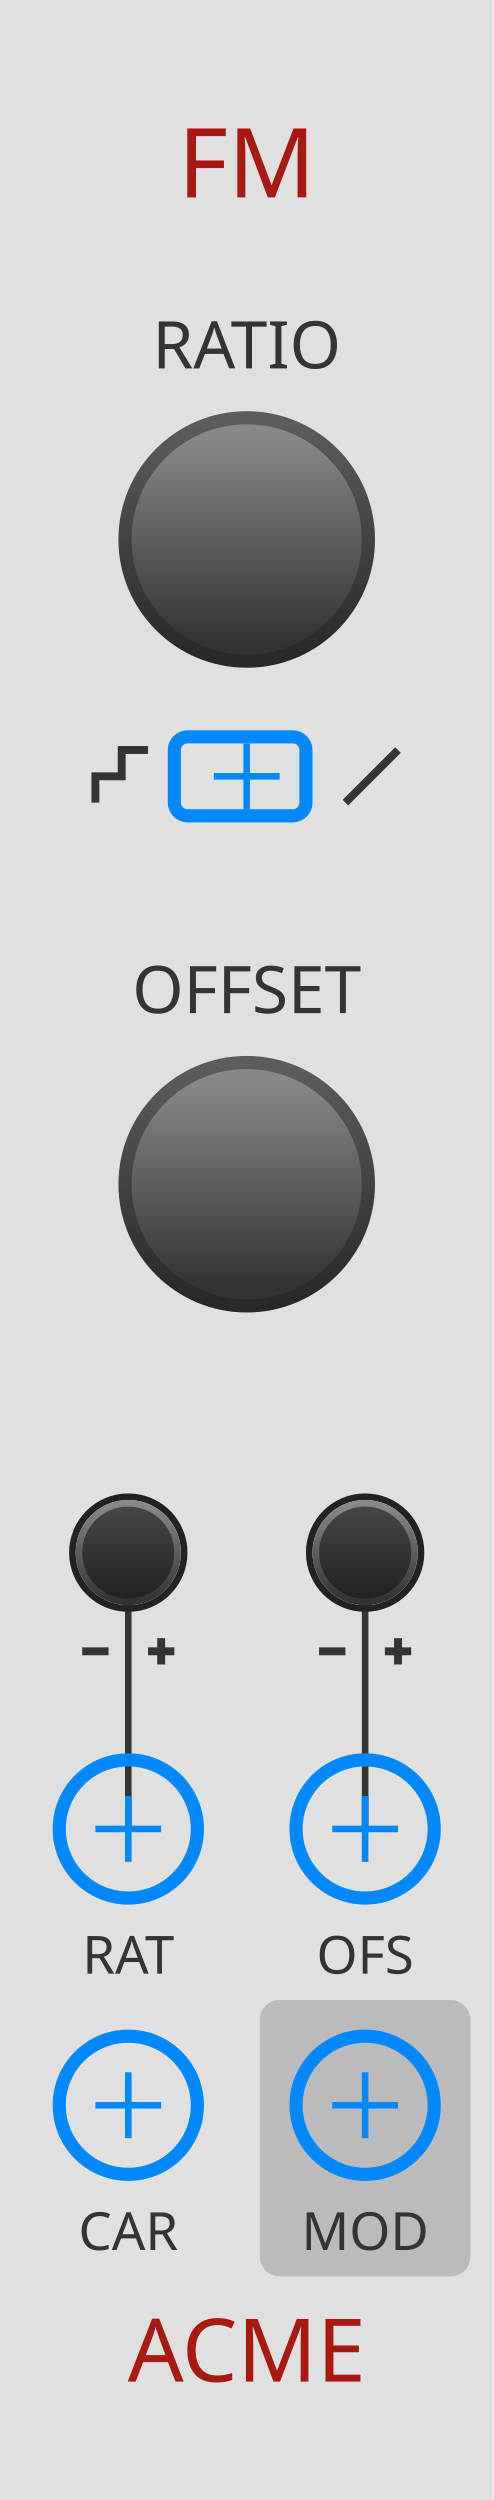
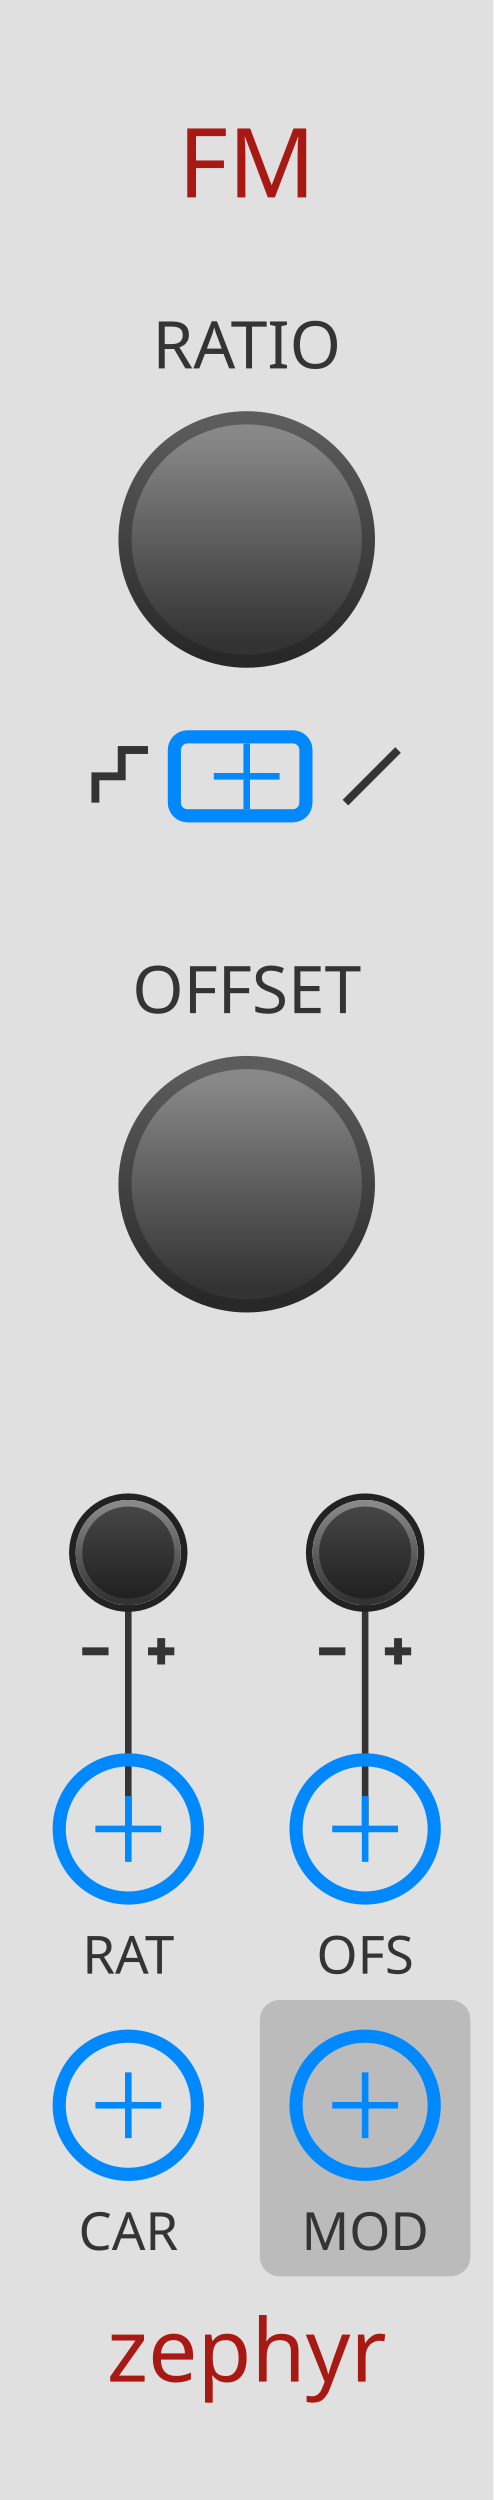
<svg xmlns="http://www.w3.org/2000/svg" xmlns:xlink="http://www.w3.org/1999/xlink" version="1.1" width="75" height="380" viewBox="0 0 75 380">
  <style>
    text.title {
      fill: #a91913;
      font-family: 'DIN Alternate';
      font-size: 11pt;
    }
    text.logo {
      fill: #a91913;
      font-family: 'DIN Alternate';
      font-size: 10pt;
    }
    text.big-label {
      fill: #343434;
      font-family: 'DIN Alternate';
      font-size: 7.5pt;
    }
    text.label {
      fill: #343434;
      font-family: 'DIN Alternate';
      font-size: 6pt;
    }
    .background {
      fill: #e0e0e0;
    }
    .output {
      fill: #bbbbbb;
    }
    polyline.icon {
      stroke: #343434;
      stroke-width: 1.2;
      fill: none;
    }
    polyline.connect {
      stroke: #343434;
      stroke-width: 1;
      fill: none;
    }

    .blueprint {
      stroke: #08f;
      fill: none;
    }
  </style>
  <defs>
    <linearGradient id="smallKnobMediumGradient">
      <stop offset="5%" stop-color="#888" />
      <stop offset="95%" stop-color="#333" />
    </linearGradient>
    <linearGradient id="smallKnobDarkGradient">
      <stop offset="5%" stop-color="#444" />
      <stop offset="95%" stop-color="#222" />
    </linearGradient>
    <linearGradient id="bigKnobDarkGradient">
      <stop offset="5%" stop-color="#5c5c5c" />
      <stop offset="95%" stop-color="#282828" />
    </linearGradient>
    <linearGradient id="bigKnobMediumGradient">
      <stop offset="5%" stop-color="#888" />
      <stop offset="95%" stop-color="#333" />
    </linearGradient>
    <symbol id="knob18">
      <g transform="translate(9 9)">
        <circle r="8.5" stroke="#222" fill="none" />
        <circle r="8" fill="url('#smallKnobMediumGradient')" transform="rotate(90)" />
        <circle r="7" fill="url('#smallKnobDarkGradient')" transform="rotate(90)" />
      </g>
    </symbol>
    <symbol id="knob40">
      <g transform="translate(20 20)">
        <circle r="19.5" fill="url('#bigKnobDarkGradient')" transform="rotate(90)" />
        <circle r="17.5" fill="url('#bigKnobMediumGradient')" transform="rotate(90)" />
      </g>
    </symbol>
    <symbol id="knob50">
      <g transform="translate(25 25)">
        <circle r="24.5" fill="url('#bigKnobDarkGradient')" transform="rotate(90)" />
        <circle r="22.5" fill="url('#bigKnobMediumGradient')" transform="rotate(90)" />
      </g>
    </symbol>
    <symbol id="port">
      <g transform="translate(12 12)">
        <polyline points="-5,0 5,0" stroke-width="1" class="blueprint" />
        <polyline points="0,-5 0,5" stroke-width="1" class="blueprint" />
        <circle cx="0" cy="0" r="10.5" stroke-width="2" class="blueprint" />
      </g>
    </symbol>
    <symbol id="hswitch14">
      <rect x="1" y="1" rx="2" width="20" height="12" stroke-width="2" class="blueprint" />
      <g transform="translate(12 7)">
        <polyline points="-5,0 5,0" stroke-width="1" class="blueprint" />
        <polyline points="0,-5 0,5" stroke-width="1" class="blueprint" />
      </g>
    </symbol>
  </defs>
  <rect class="background" width="100%" height="100%" />
  <text class="title" x="50%" y="30" text-anchor="middle">FM</text>
-   <text class="logo" x="50%" y="362" text-anchor="middle">ACME</text>
+   <text class="logo" x="50%" y="362" text-anchor="middle">zephyr</text>
  <g transform="translate(37.5 82)">
    <text x="0" y="-26" class="big-label" text-anchor="middle">RATIO</text>
    <use xlink:href="#knob40" transform="translate(-20 -20)" />
  </g>
  <g transform="translate(37.5 118)">
    <use xlink:href="#hswitch14" transform="translate(-12 -7)" />
    <g transform="translate(19 0)">
      <polyline points="-4 4 4 -4" class="icon" />
    </g>
    <g transform="translate(-19 0)">
      <polyline points="-4 4 -4 0 0 0 0 -4 4 -4" class="icon" />
    </g>
  </g>
  <g transform="translate(37.5 180)">
    <text x="0" y="-26" class="big-label" text-anchor="middle">OFFSET</text>
    <use xlink:href="#knob40" transform="translate(-20 -20)" />
  </g>
  <g transform="translate(19.5 236)">
    <polyline points="0 0 0 42" class="connect" />
    <g transform="translate(0 15)">
      <polyline points="-7 0 -3 0" class="icon" />
      <polyline points="7 0 3 0" class="icon" />
      <polyline points="5 -2 5 2" class="icon" />
    </g>
  </g>
  <g transform="translate(19.5 236)">
    <use xlink:href="#knob18" transform="translate(-9 -9)" />
  </g>
  <g transform="translate(55.5 236)">
    <polyline points="0 0 0 42" class="connect" />
    <g transform="translate(0 15)">
      <polyline points="-7 0 -3 0" class="icon" />
      <polyline points="7 0 3 0" class="icon" />
      <polyline points="5 -2 5 2" class="icon" />
    </g>
  </g>
  <g transform="translate(55.5 236)">
    <use xlink:href="#knob18" transform="translate(-9 -9)" />
  </g>
  <g transform="translate(19.5 278)">
    <use xlink:href="#port" transform="translate(-12 -12)" />
    <text x="0" y="22" class="label" text-anchor="middle">RAT</text>
  </g>
  <g transform="translate(55.5 278)">
    <use xlink:href="#port" transform="translate(-12 -12)" />
    <text x="0" y="22" class="label" text-anchor="middle">OFS</text>
  </g>
  <g transform="translate(19.5 320)">
    <use xlink:href="#port" transform="translate(-12 -12)" />
    <text x="0" y="22" class="label" text-anchor="middle">CAR</text>
  </g>
  <g transform="translate(55.5 320)">
    <rect x="-16" y="-16" width="32" height="42" rx="3" class="output" />
    <use xlink:href="#port" transform="translate(-12 -12)" />
    <text x="0" y="22" class="label" text-anchor="middle">MOD</text>
  </g>
</svg>
